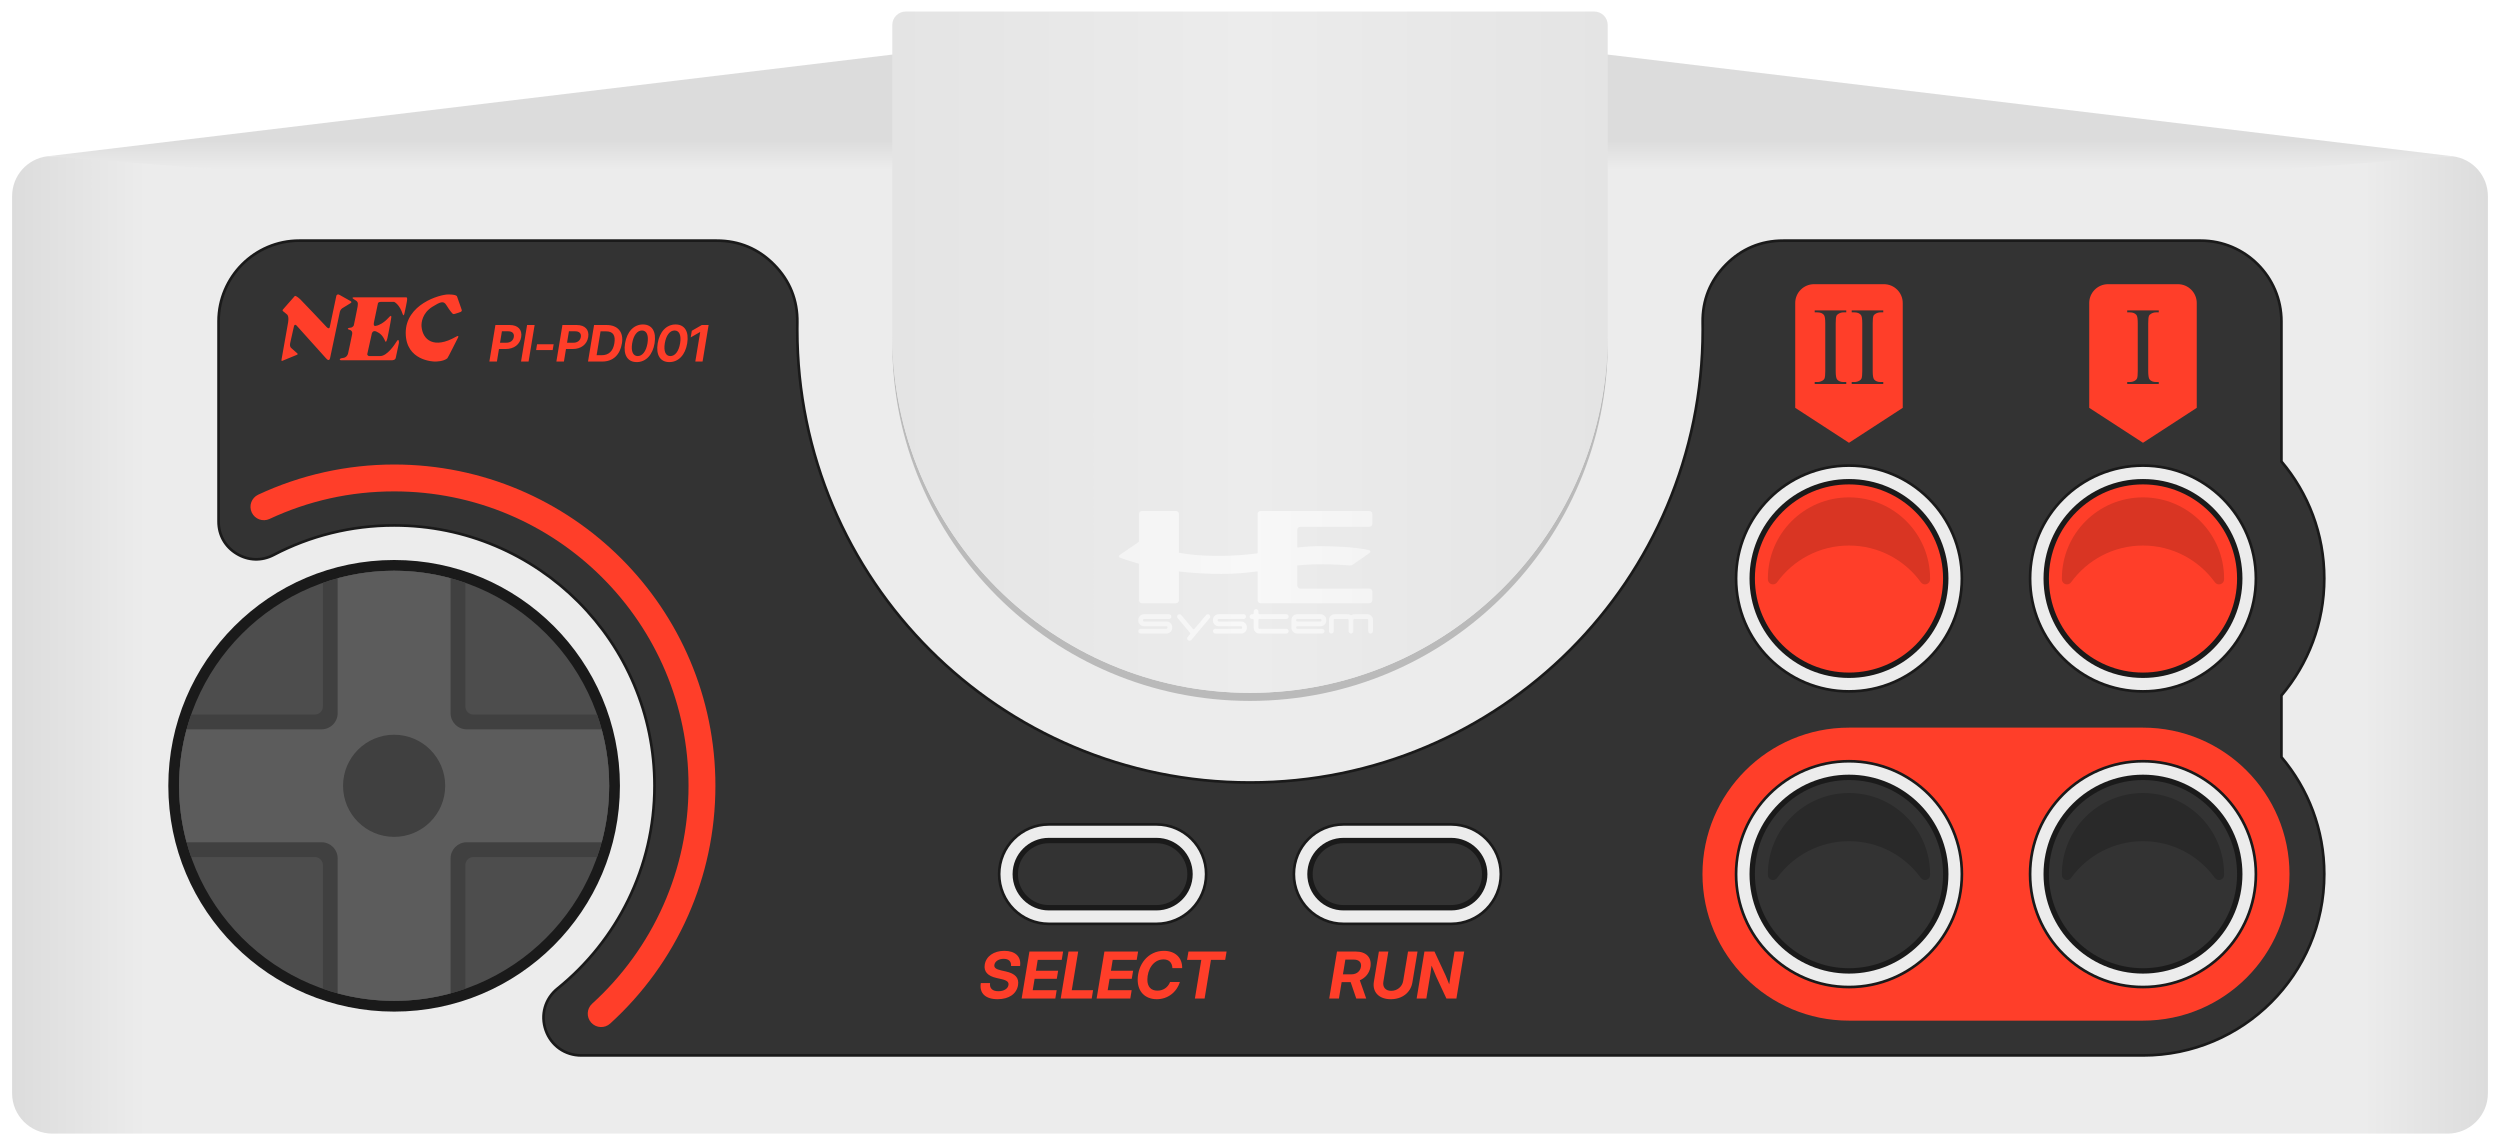
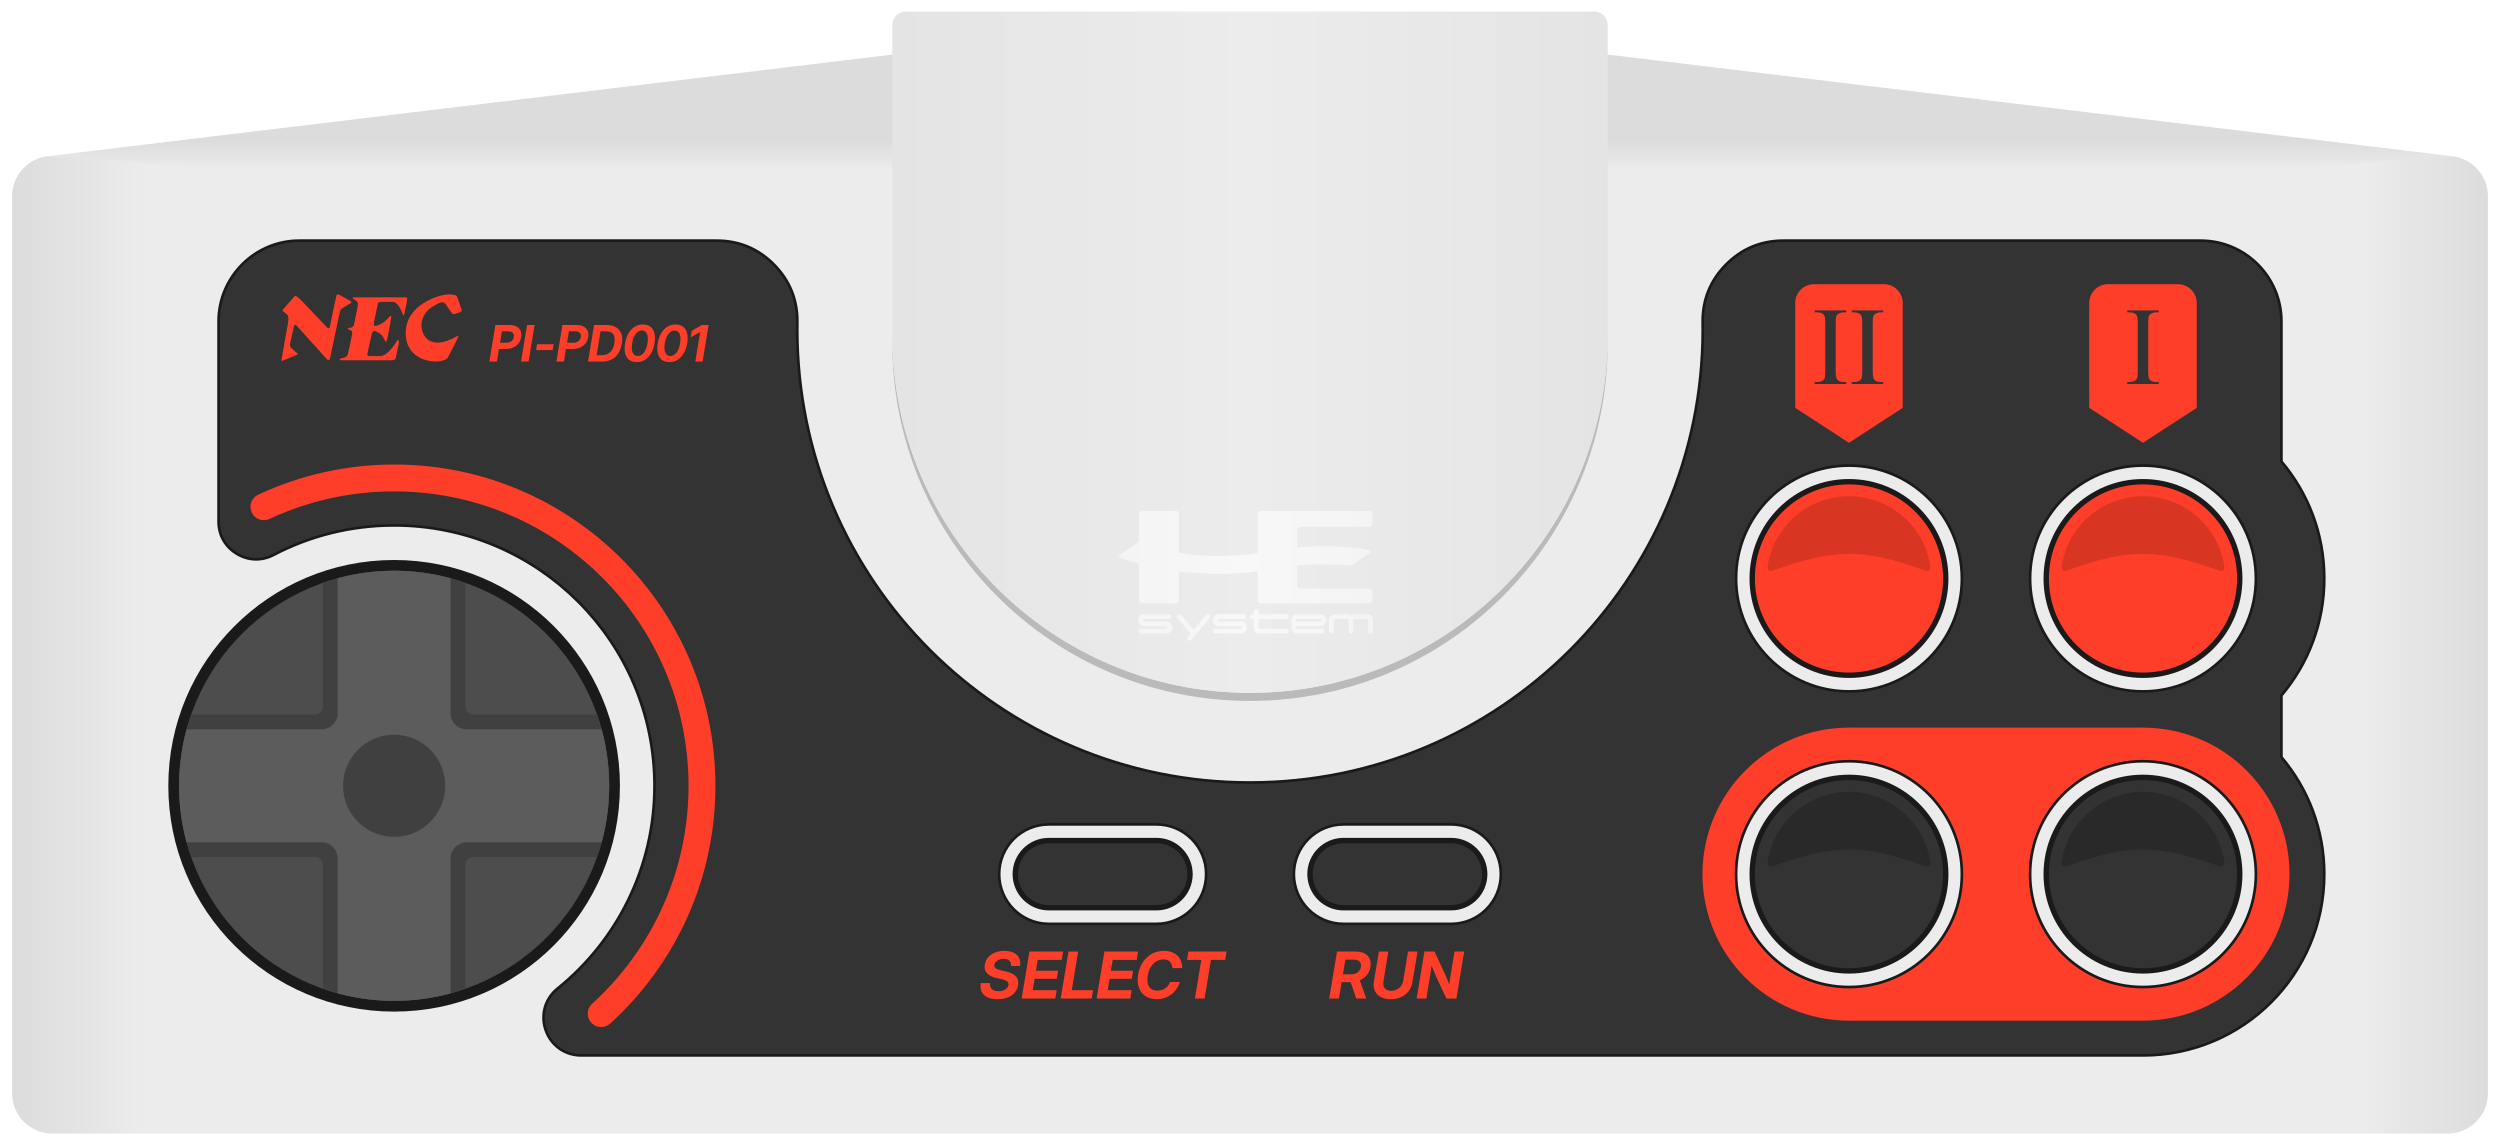
<svg xmlns="http://www.w3.org/2000/svg" xml:space="preserve" viewBox="0 0 930 426" width="930px" height="426px" version="1.1" style="shape-rendering:geometricPrecision; fill-rule:evenodd; clip-rule:evenodd">
  <defs>
    <style type="text/css">
    .str0 {stroke:#1A1A1A}
    .fil8 {fill:#1A1A1A}
    .fil13 {fill:#333333}
    .fil11 {fill:#404040}
    .fil10 {fill:#4D4D4D}
    .fil12 {fill:#5C5C5C}
    .fil2 {fill:#BABABA}
    .fil9 {fill:#ECECEC}
    .fil7 {fill:#FF3E29}
    .fil5 {fill:#333333}
    .fil6 {fill:#FF3E29}
    .fil14 {fill:black;fill-opacity:0.15}
    .fil15 {fill:black;fill-opacity:0.2}
    .fil1 {fill:url(#id0)}
    .fil3 {fill:url(#id1)}
    .fil0 {fill:url(#id2)}
    .fil4 {fill:url(#id3)}
  </style>
    <linearGradient id="id0" gradientUnits="userSpaceOnUse" x1="465" y1="63.017" x2="465" y2="20.305">
      <stop offset="0" style="stop-opacity:1; stop-color:#ECECEC" />
      <stop offset="0.25" style="stop-opacity:1; stop-color:gainsboro" />
      <stop offset="1" style="stop-opacity:1; stop-color:gainsboro" />
    </linearGradient>
    <linearGradient id="id1" gradientUnits="userSpaceOnUse" x1="331.931" y1="131.015" x2="598.069" y2="131.015">
      <stop offset="0" style="stop-opacity:1; stop-color:#E4E4E4" />
      <stop offset="0.5" style="stop-opacity:1; stop-color:#ECECEC" />
      <stop offset="1" style="stop-opacity:1; stop-color:#E4E4E4" />
    </linearGradient>
    <linearGradient id="id2" gradientUnits="userSpaceOnUse" x1="4.5" y1="239.915" x2="925.5" y2="239.915">
      <stop offset="0" style="stop-opacity:1; stop-color:gainsboro" />
      <stop offset="0.054" style="stop-opacity:1; stop-color:#ECECEC" />
      <stop offset="0.95" style="stop-opacity:1; stop-color:#ECECEC" />
      <stop offset="1" style="stop-opacity:1; stop-color:gainsboro" />
    </linearGradient>
    <linearGradient id="id3" gradientUnits="userSpaceOnUse" x1="418.485" y1="232.452" x2="508.491" y2="232.452">
      <stop offset="0" style="stop-opacity:1; stop-color:#F4F4F4" />
      <stop offset="0.5" style="stop-opacity:1; stop-color:#F8F8F8" />
      <stop offset="1" style="stop-opacity:1; stop-color:#F4F4F4" />
    </linearGradient>
  </defs>
  <g>
    <g id="shell">
      <path class="fil0" d="M19.504 421.71l890.992 0c8.264,0 15.004,-6.74 15.004,-15.003l0 -333.69c0,-7.634 -5.632,-13.985 -13.211,-14.897l-894.578 0c-7.579,0.912 -13.211,7.263 -13.211,14.897l0 333.69c0,8.263 6.74,15.003 15.004,15.003z" />
      <polygon class="fil1" points="912.289,58.12 598.069,20.305 331.931,20.305 17.711,58.12 81.312,63.017 848.688,63.017 " />
      <path class="fil2" d="M465 260.743c73.492,0 133.069,-59.578 133.069,-133.07l0 -3.001c0,73.492 -59.577,133.07 -133.069,133.07 -73.492,0 -133.069,-59.578 -133.069,-133.07l0 3.001c0,73.492 59.577,133.07 133.069,133.07z" />
      <path class="fil3" d="M465 257.742c73.492,0 133.069,-59.578 133.069,-133.07l0 -115.378c0,-2.756 -2.248,-5.004 -5.004,-5.004 -86.912,0 -169.218,0 -256.13,0 -2.756,0 -5.004,2.248 -5.004,5.004l0 115.378c0,73.492 59.577,133.07 133.069,133.07z" />
      <path class="fil4" d="M509.393 224.403c-13.48,0 -26.961,0 -40.441,0 -0.617,0 -1.121,-0.503 -1.121,-1.12l0 -10.747c-3.96,0.545 -8.254,0.958 -13.403,0.958 -5.347,0 -10.642,-0.284 -15.861,-0.918l0 10.707c0,0.617 -0.503,1.12 -1.12,1.12l-12.645 0c-0.616,0 -1.12,-0.503 -1.12,-1.12l0 -13.589c-2.381,-0.649 -4.74,-1.39 -7.074,-2.231 -0.203,-0.073 -0.339,-0.243 -0.365,-0.456 -0.028,-0.215 0.061,-0.412 0.239,-0.535l7.2 -4.919 0 -10.346c0,-0.616 0.504,-1.121 1.12,-1.121l12.645 0c0.617,0 1.12,0.505 1.12,1.121l0 14.405c3.606,0.702 8.171,1.181 14.585,1.181 5.836,0 10.522,-0.408 14.679,-0.95l0 -14.636c0,-0.616 0.504,-1.121 1.121,-1.121 13.48,0 26.961,0 40.441,0 0.617,0 1.121,0.505 1.121,1.121l0 3.633c0,0.616 -0.504,1.12 -1.121,1.12l-25.678 0c-0.618,0 -1.121,0.504 -1.121,1.121l0 6.585c2.647,-0.299 5.422,-0.495 8.534,-0.495 4.596,0 12.698,0.249 18.201,1.487 0.221,0.05 0.382,0.216 0.426,0.439 0.045,0.223 -0.042,0.437 -0.228,0.568l-6.268 4.38c-0.327,0.228 -0.677,0.325 -1.076,0.299 -2.559,-0.173 -5.385,-0.404 -10.577,-0.44 -3.289,-0.023 -6.234,0.162 -9.012,0.459l0 7.477c0,0.618 0.503,1.121 1.121,1.121l25.678 0c0.617,0 1.121,0.503 1.121,1.12l0 3.202c0,0.617 -0.504,1.12 -1.121,1.12zm-74.526 4.089c0.484,0 0.877,0.393 0.877,0.878 0,0.484 -0.393,0.877 -0.877,0.877l-9.233 0c-0.232,0 -0.421,0.189 -0.421,0.421l0 0.117c0,0.231 0.189,0.42 0.421,0.42l8.329 0c1.157,0 2.1,0.944 2.1,2.1 0,0.089 0,0.178 0,0.267 0,1.157 -0.943,2.101 -2.1,2.101l-9.628 0c-0.484,0 -0.877,-0.394 -0.877,-0.878 0,-0.485 0.393,-0.877 0.877,-0.877l9.552 0c0.232,0 0.421,-0.189 0.421,-0.421l0 -0.116c0,-0.232 -0.189,-0.421 -0.421,-0.421l-8.329 0c-1.157,0 -2.1,-0.943 -2.1,-2.101l0 -0.266c0,-1.157 0.943,-2.101 2.1,-2.101l9.309 0zm74.993 7.181c0.485,0 0.878,-0.393 0.878,-0.878l0 -4.202c0,-1.157 -0.944,-2.101 -2.1,-2.101 -1.619,0 -3.236,0 -4.855,0 -0.455,0 -0.877,0.147 -1.222,0.395 -0.345,-0.248 -0.767,-0.395 -1.223,-0.395 -1.618,0 -3.237,0 -4.855,0 -1.157,0 -2.1,0.944 -2.1,2.101l0 4.202c0,0.485 0.393,0.878 0.877,0.878 0.485,0 0.878,-0.393 0.878,-0.878l0 -4.127c0,-0.232 0.189,-0.421 0.421,-0.421l4.703 0c0.232,0 0.421,0.189 0.421,0.421l0 4.127c0,0.485 0.393,0.878 0.878,0.878 0.484,0 0.877,-0.393 0.877,-0.878l0 -4.127c0,-0.232 0.189,-0.421 0.42,-0.421l4.704 0c0.233,0 0.421,0.189 0.421,0.421l0 4.127c0,0.485 0.393,0.878 0.877,0.878zm-47.229 -7.181c0.484,0 0.877,0.393 0.877,0.878 0,0.484 -0.393,0.877 -0.877,0.877l-9.234 0c-0.232,0 -0.421,0.189 -0.421,0.421l0 0.117c0,0.231 0.189,0.42 0.421,0.42l8.33 0c1.156,0 2.1,0.944 2.1,2.1 0,0.089 0,0.178 0,0.267 0,1.157 -0.944,2.101 -2.1,2.101l-9.628 0c-0.485,0 -0.878,-0.394 -0.878,-0.878 0,-0.485 0.393,-0.877 0.878,-0.877l9.552 0c0.232,0 0.42,-0.189 0.42,-0.421l0 -0.116c0,-0.232 -0.188,-0.421 -0.42,-0.421l-8.329 0c-1.157,0 -2.101,-0.943 -2.101,-2.101l0 -0.266c0,-1.157 0.944,-2.101 2.101,-2.101l9.309 0zm-13.981 0.314c0.311,-0.371 0.865,-0.42 1.236,-0.108 0.371,0.311 0.42,0.865 0.108,1.236l-6.82 8.128c-0.313,0.371 -0.866,0.419 -1.237,0.108 -0.371,-0.311 -0.42,-0.864 -0.108,-1.235l0.842 -1.004c0.133,-0.158 0.133,-0.383 0,-0.541l-4.579 -5.456c-0.311,-0.371 -0.262,-0.925 0.109,-1.236 0.371,-0.312 0.924,-0.263 1.236,0.108l4.284 5.106c0.083,0.098 0.194,0.15 0.323,0.15 0.128,0 0.239,-0.052 0.321,-0.15l4.285 -5.106zm43.18 5.112c0.485,0 0.877,0.392 0.877,0.877 0,0.485 -0.392,0.878 -0.877,0.878l-9.308 0c-1.157,0 -2.101,-0.944 -2.101,-2.101 0,-0.993 0,-1.986 0,-2.979 0,-1.157 0.944,-2.101 2.101,-2.101l8.761 0c1.157,0 2.101,0.944 2.101,2.101 0,0.089 0,0.177 0,0.266 0,1.158 -0.944,2.101 -2.101,2.101l-8.686 0c-0.232,0 -0.421,0.189 -0.421,0.421l0 0.116c0,0.232 0.189,0.421 0.421,0.421l9.233 0zm-9.233 -3.671l8.611 0c0.232,0 0.421,0.189 0.421,0.421l0 0.117c0,0.231 -0.189,0.42 -0.421,0.42l-8.611 0c-0.232,0 -0.421,-0.189 -0.421,-0.42l0 -0.117c0,-0.232 0.189,-0.421 0.421,-0.421zm-4.09 3.671c0.484,0 0.877,0.392 0.877,0.877 0,0.484 -0.393,0.878 -0.877,0.878l-10.027 0c-1.157,0 -2.1,-0.944 -2.1,-2.101l0 -2.904c0,-0.232 -0.189,-0.421 -0.42,-0.421l-0.218 0c-0.485,0 -0.878,-0.393 -0.878,-0.877 0,-0.485 0.393,-0.878 0.878,-0.878l0.217 0c0.232,0 0.421,-0.188 0.421,-0.42l0 -0.617c0,-0.485 0.393,-0.878 0.877,-0.878 0.485,0 0.878,0.393 0.878,0.878l0 0.617c0,0.232 0.189,0.42 0.421,0.42l9.951 0c0.484,0 0.877,0.393 0.877,0.878 0,0.484 -0.393,0.877 -0.877,0.877l-9.951 0c-0.232,0 -0.421,0.189 -0.421,0.421l0 2.829c0,0.232 0.189,0.421 0.421,0.421l9.951 0z" />
    </g>
    <g id="onlay">
      <path class="fil5 str0" d="M207.426 367.716c21.987,-17.756 36.051,-44.935 36.051,-75.398 0,-53.496 -43.367,-96.863 -96.863,-96.863 -16.168,0 -31.411,3.962 -44.81,10.967 -4.466,2.335 -9.432,2.179 -13.742,-0.431 -4.311,-2.611 -6.75,-6.939 -6.75,-11.978l0 -74.491c0,-16.525 13.479,-30.003 30.004,-30.003l155.285 0c8.345,0 15.527,3.007 21.382,8.954 5.854,5.947 8.749,13.176 8.618,21.52 -0.013,0.891 -0.021,1.784 -0.021,2.679 0,93.016 75.404,168.42 168.42,168.42 93.016,0 168.42,-75.404 168.42,-168.42 0,-0.895 -0.008,-1.788 -0.021,-2.679 -0.131,-8.344 2.764,-15.573 8.618,-21.52 5.855,-5.947 13.037,-8.954 21.382,-8.954l155.285 0c16.525,0 30.004,13.478 30.004,30.003l0 52.14c9.941,11.748 15.939,26.94 15.939,43.535 0,16.594 -5.998,31.786 -15.939,43.534l0 22.912c9.941,11.748 15.939,26.94 15.939,43.535 0,37.244 -30.192,67.436 -67.436,67.436l-580.967 0c-6.045,0 -11.189,-3.638 -13.203,-9.337 -2.015,-5.7 -0.298,-11.763 4.405,-15.561z" />
      <g>
        <path class="fil6" d="M109.647 110.135c0.274,-0.219 1.099,0.327 2.04,1.2 0.806,0.748 9.36,9.84 9.36,9.84 0,0 0.776,0.935 1.143,0.935 0.367,0 0.424,-0.179 0.537,-0.695l2.4 -11.4c0,0 0.156,-0.489 0.641,-0.489 0.179,0 0.403,0.067 0.679,0.249l3.84 2.16c0,0 0.433,0.195 0.433,0.462 0,0.115 -0.081,0.245 -0.313,0.378l-3.12 1.92c0,0 -0.602,0.406 -0.84,1.2l-3.6 17.04c0,0 -0.099,0.996 -0.644,0.996 -0.223,0 -0.52,-0.166 -0.916,-0.636l-10.68 -11.88c-0.216,-0.24 -0.471,-0.592 -0.767,-0.592 -0.295,0 -0.412,0.203 -0.553,0.831l-1.32 5.881c0,0 -0.094,0.322 -0.094,0.725 0,0.397 0.094,0.871 0.454,1.195 0.204,0.183 2.04,1.799 2.04,1.799 0,0 0.361,0.264 0.361,0.427 0,0.163 -0.063,0.198 -0.241,0.293l-5.52 2.281c0,0 -0.263,0.095 -0.263,-0.268 0,-0.058 0.007,-0.128 0.023,-0.212l2.4 -13.561c0,0 0.483,-2.246 -0.24,-3.12 -0.184,-0.223 -1.44,-1.2 -1.44,-1.2 0,0 -0.329,-0.169 -0.329,-0.448 0,-0.113 0.055,-0.246 0.209,-0.392l4.32 -4.919zm0 0l0 0 0 0zm22.2 1.32c1.086,0.629 1.473,0.918 1.2,2.52 -0.264,1.547 -1.44,7.081 -1.44,7.081 0,0 -0.322,0.752 -1.2,0.839 -1.573,0.158 -1.037,0.682 -0.24,0.841 0.314,0.062 1.022,0.469 0.84,1.559 -0.203,1.214 -1.56,7.321 -1.56,7.321 0,0 -0.35,1.421 -1.92,1.559 -0.859,0.076 -1.133,0.342 -1.133,0.534 0,0.162 0.197,0.307 0.413,0.307l18.96 0c0,0 1.242,0.031 1.44,-0.841l1.2 -5.64c0,0 0.082,-2.118 -0.96,-0.36 -0.604,1.02 -3.447,5.28 -6,5.28l-4.2 0c0,0 -0.743,-0.199 -0.6,-0.839l1.68 -7.561c0,0 0.299,-1.333 1.68,-0.72 1.389,0.618 2.396,1.511 3.24,3.481 0.227,0.529 0.591,1.063 1.44,-3.841 0.84,-4.85 1.575,-6.688 -0.24,-4.68 -1.795,1.986 -3.624,2.648 -3.96,2.761 -1.262,0.42 -1.684,0.289 -1.32,-1.44l1.44 -6.841c0,0 0.168,-0.48 1.08,-0.48l4.92 0c0,0 2.02,0.828 3.24,4.681 0.204,0.641 0.482,0.188 0.6,-0.361 0.889,-4.134 1.348,-5.969 0.72,-6l-19.56 0c0,0 -0.469,-0.012 -0.469,0.206 0,0.12 0.169,0.315 0.709,0.634l0 0zm0 0l0 0 0 0zm38.16 -1.199c0,0 -0.126,-0.72 -3.24,-0.72 -3.223,0 -15.919,3.669 -15.84,14.4 0.076,10.249 10.232,10.559 10.8,10.559 0.671,0 3.193,-0.01 4.68,-1.2 0.212,-0.169 3.96,-7.68 3.96,-7.68 0,0 0.608,-1.118 -0.72,-0.36 -8.288,4.737 -12.452,1.146 -12.84,-3.84 -0.107,-1.368 0.269,-4.966 4.079,-7.32 3.015,-1.862 4.123,-2.286 5.16,-0.6 1.251,2.033 2.04,2.88 2.04,2.88 0.207,0.198 0.315,0.466 0.719,0.466 0.137,0 0.291,-0.044 0.482,-0.106 2.125,-0.69 2.782,-0.714 2.4,-1.68l-1.68 -4.799zm0 0l0 0 0 0z" />
      </g>
      <path class="fil7" d="M182.044 134.495l2.806 0 0.766 -4.666 2.526 0c3.052,0 5.286,-1.674 5.74,-4.434 0.448,-2.753 -1.21,-4.489 -4.265,-4.489l-5.323 0 -2.25 13.589zm3.964 -7l0.703 -4.256 2.371 0c1.484,0 2.277,0.818 2.059,2.128 -0.221,1.31 -1.276,2.128 -2.753,2.128l-2.38 0zm12.873 -6.589l-2.806 0 -2.252 13.589 2.806 0 2.252 -13.589zm7.078 7.168l-6.172 0 -0.355 2.147 6.163 0 0.364 -2.147zm1.014 6.421l2.807 0 0.765 -4.666 2.526 0c3.052,0 5.286,-1.674 5.74,-4.434 0.449,-2.753 -1.21,-4.489 -4.265,-4.489l-5.323 0 -2.25 13.589zm3.964 -7l0.703 -4.256 2.371 0c1.484,0 2.277,0.818 2.059,2.128 -0.22,1.31 -1.275,2.128 -2.753,2.128l-2.38 0zm13.089 7c4.165,0 6.645,-2.607 7.339,-6.804 0.691,-4.178 -1.587,-6.785 -5.681,-6.785l-4.692 0 -2.252 13.589 5.286 0zm-2.088 -2.352l1.468 -8.885 2.032 0c2.697,0 3.575,1.571 3.108,4.433 -0.473,2.872 -2.022,4.452 -4.766,4.452l-1.842 0zm14.921 2.558c3.413,0 5.933,-2.685 6.642,-6.991 0.709,-4.325 -0.911,-7.009 -4.321,-7.009 -3.413,0 -5.939,2.694 -6.658,7.009 -0.713,4.306 0.921,6.991 4.337,6.991zm0.373 -2.24c-1.767,0 -2.548,-1.802 -2.066,-4.751 0.492,-2.959 1.874,-4.769 3.641,-4.769 1.763,0 2.548,1.81 2.056,4.769 -0.492,2.949 -1.867,4.751 -3.631,4.751zm11.766 2.24c3.413,0 5.934,-2.685 6.643,-6.991 0.709,-4.325 -0.912,-7.009 -4.322,-7.009 -3.413,0 -5.939,2.694 -6.658,7.009 -0.712,4.306 0.921,6.991 4.337,6.991zm0.374 -2.24c-1.767,0 -2.548,-1.802 -2.066,-4.751 0.492,-2.959 1.873,-4.769 3.64,-4.769 1.764,0 2.548,1.81 2.056,4.769 -0.491,2.949 -1.866,4.751 -3.63,4.751zm14.233 -11.555l-2.536 0 -3.717 2.143 -0.411 2.465 3.528 -2.026 0.009 0 -1.823 11.007 2.698 0 2.252 -13.589z" />
      <path class="fil6" d="M100.269 193.045c-2.491,1.165 -5.456,0.089 -6.621,-2.403 -1.165,-2.491 -0.089,-5.456 2.402,-6.621 7.79,-3.642 16.039,-6.473 24.637,-8.378 8.405,-1.862 17.084,-2.845 25.927,-2.845 33.003,0 62.883,13.378 84.513,35.007 21.628,21.629 35.006,51.509 35.006,84.513 0,17.182 -3.633,33.528 -10.173,48.309 -6.792,15.349 -16.721,29.001 -28.972,40.138 -2.038,1.855 -5.195,1.707 -7.05,-0.332 -1.855,-2.039 -1.707,-5.196 0.332,-7.051 11.228,-10.207 20.327,-22.716 26.55,-36.779 5.987,-13.532 9.313,-28.515 9.313,-44.285 0,-30.244 -12.258,-57.624 -32.076,-77.443 -19.82,-19.819 -47.2,-32.077 -77.443,-32.077 -8.227,0 -16.182,0.889 -23.779,2.572 -7.872,1.744 -15.428,4.337 -22.566,7.675z" />
      <path class="fil6" d="M674.825 105.716l25.993 0c3.857,0 7.003,3.146 7.003,7.003l0 38.997 -20 13 -20 -13 0 -38.997c0,-3.857 3.146,-7.003 7.004,-7.003zm11.984 10.483l0 -0.743 -11.739 0 0 0.743 0.972 0c1.136,0 1.956,0.331 2.473,0.986 0.324,0.434 0.482,1.467 0.482,3.106l0 17.732c0,1.385 -0.09,2.301 -0.262,2.742 -0.138,0.338 -0.413,0.627 -0.833,0.868 -0.593,0.324 -1.213,0.483 -1.86,0.483l-0.972 0 0 0.743 11.739 0 0 -0.743 -0.985 0c-1.116,0 -1.929,-0.331 -2.439,-0.986 -0.337,-0.434 -0.503,-1.467 -0.503,-3.107l0 -17.732c0,-1.384 0.09,-2.301 0.262,-2.741 0.131,-0.338 0.413,-0.627 0.848,-0.868 0.578,-0.324 1.184,-0.483 1.832,-0.483l0.985 0zm13.764 0l0 -0.743 -11.739 0 0 0.743 0.972 0c1.136,0 1.956,0.331 2.473,0.986 0.323,0.434 0.482,1.467 0.482,3.106l0 17.732c0,1.385 -0.09,2.301 -0.262,2.742 -0.138,0.338 -0.413,0.627 -0.833,0.868 -0.593,0.324 -1.213,0.483 -1.86,0.483l-0.972 0 0 0.743 11.739 0 0 -0.743 -0.985 0c-1.116,0 -1.929,-0.331 -2.439,-0.986 -0.337,-0.434 -0.503,-1.467 -0.503,-3.107l0 -17.732c0,-1.384 0.09,-2.301 0.262,-2.741 0.131,-0.338 0.413,-0.627 0.847,-0.868 0.579,-0.324 1.185,-0.483 1.833,-0.483l0.985 0z" />
      <path class="fil6" d="M784.194 105.716l25.993 0c3.858,0 7.004,3.146 7.004,7.003l0 38.997 -20 13 -20 -13 0 -38.997c0,-3.857 3.146,-7.003 7.003,-7.003zm18.867 10.483l0 -0.743 -11.739 0 0 0.743 0.971 0c1.137,0 1.957,0.331 2.473,0.986 0.324,0.434 0.482,1.467 0.482,3.106l0 17.732c0,1.385 -0.089,2.301 -0.261,2.742 -0.138,0.338 -0.414,0.627 -0.834,0.868 -0.592,0.324 -1.212,0.483 -1.86,0.483l-0.971 0 0 0.743 11.739 0 0 -0.743 -0.986 0c-1.116,0 -1.928,-0.331 -2.438,-0.986 -0.338,-0.434 -0.503,-1.467 -0.503,-3.107l0 -17.732c0,-1.384 0.089,-2.301 0.262,-2.741 0.13,-0.338 0.413,-0.627 0.847,-0.868 0.579,-0.324 1.185,-0.483 1.832,-0.483l0.986 0z" />
      <path class="fil6" d="M797.191 270.678c30.1,0 54.5,24.4 54.5,54.5 0,30.1 -24.4,54.5 -54.5,54.5 -64.628,0 -44.517,0 -109.37,0 -30.099,0 -54.5,-24.401 -54.5,-54.5 0,-30.1 24.401,-54.5 54.5,-54.5 64.628,0 44.517,0 109.37,0z" />
      <path class="fil7" d="M371.106 371.704c4.204,0 7.064,-1.96 7.604,-5.212 0.444,-2.732 -1.02,-4.332 -4.616,-5.128l-1.62 -0.36c-2.06,-0.468 -2.74,-1.052 -2.564,-2.104 0.212,-1.296 1.652,-2.22 3.456,-2.22 1.876,0 2.884,0.98 2.744,2.664l3.36 0c0.484,-3.508 -1.804,-5.632 -5.868,-5.632 -3.88,0 -6.768,2.016 -7.272,5.084 -0.432,2.592 1.04,4.264 4.376,5.012l1.768 0.408c2.148,0.476 2.86,1.132 2.672,2.232 -0.22,1.376 -1.732,2.288 -3.76,2.288 -2.216,0 -3.352,-1.12 -3.084,-3.036l-3.44 0c-0.62,3.74 1.692,6.004 6.244,6.004zm8.948 -0.26l12.528 0 0.504 -3.096 -8.92 0 0.704 -4.224 8.252 0 0.504 -3 -8.252 0 0.656 -4.056 8.932 0 0.516 -3.096 -12.528 0 -2.896 17.472zm14.528 0l11.544 0 0.504 -3.096 -7.932 0 2.388 -14.376 -3.608 0 -2.896 17.472zm13.364 0l12.528 0 0.504 -3.096 -8.921 0 0.705 -4.224 8.251 0 0.505 -3 -8.253 0 0.657 -4.056 8.932 0 0.516 -3.096 -12.528 0 -2.896 17.472zm22.395 0.26c3.996,0 7.361,-2.516 8.569,-6.4l-3.644 0c-0.785,2.044 -2.569,3.216 -4.713,3.216 -2.448,0 -3.735,-1.532 -3.735,-4.072 0,-3.624 2.12,-7.552 6.031,-7.552 1.985,0 3.201,1.184 3.284,3.24l3.633 0c0.079,-3.952 -2.685,-6.424 -6.808,-6.424 -5.897,0 -9.74,5.092 -9.74,10.772 0,4.48 2.835,7.22 7.123,7.22zm11.237 -14.636l5.307 0 -2.379 14.376 3.607 0 2.365 -14.376 5.295 0 0.517 -3.096 -14.184 0 -0.528 3.096z" />
      <path class="fil7" d="M494.471 371.444l3.611 0 1.008 -6.1 3.164 0c0.068,0 0.129,0 0.188,0l2.084 6.1 3.704 0 -2.38 -6.78c2.109,-0.904 3.564,-2.64 3.948,-4.956 0.576,-3.52 -1.556,-5.736 -5.484,-5.736l-6.948 0 -2.895 17.472zm5.099 -8.996l0.901 -5.476 3.155 0c1.908,0 2.916,1.02 2.648,2.692 -0.283,1.668 -1.64,2.784 -3.54,2.784l-3.164 0zm17.8 9.26c4.264,0 7.404,-2.476 8.04,-6.244l1.908 -11.492 -3.528 0 -1.815 10.964c-0.341,2.06 -2.133,3.652 -4.453,3.652 -2.12,0 -3.244,-1.368 -2.908,-3.42l1.852 -11.196 -3.52 0 -1.867 11.256c-0.621,3.784 1.855,6.48 6.291,6.48zm9.624 -0.264l3.608 0 1.336 -8.104c0.129,-0.76 0.377,-2.284 0.609,-4.148 0.715,1.804 1.372,3.352 1.743,4.16l3.772 8.092 3.724 0 2.897 -17.472 -3.597 0 -1.44 8.644c-0.119,0.748 -0.339,2.204 -0.528,3.564 -0.492,-1.256 -1.031,-2.604 -1.336,-3.272l-4.156 -8.936 -3.736 0 -2.896 17.472z" />
    </g>
    <g>
      <circle class="fil8" cx="146.614" cy="292.318" r="84" />
      <path class="fil9 str0" d="M797.191 283.178c23.196,0 42,18.804 42,42 0,23.196 -18.804,42 -42,42 -23.196,0 -42,-18.804 -42,-42 0,-23.196 18.804,-42 42,-42zm-109.37 0c23.196,0 42,18.804 42,42 0,23.196 -18.804,42 -42,42 -23.196,0 -42,-18.804 -42,-42 0,-23.196 18.804,-42 42,-42z" />
      <path class="fil8" d="M797.191 288.178c20.435,0 37,16.565 37,37 0,20.435 -16.565,37 -37,37 -20.435,0 -37,-16.565 -37,-37 0,-20.435 16.565,-37 37,-37zm-109.37 0c20.435,0 37,16.565 37,37 0,20.435 -16.565,37 -37,37 -20.435,0 -37,-16.565 -37,-37 0,-20.435 16.565,-37 37,-37z" />
      <path class="fil9 str0" d="M687.821 173.197c23.196,0 42,18.803 42,42 0,23.196 -18.804,42 -42,42 -23.196,0 -42,-18.804 -42,-42 0,-23.197 18.804,-42 42,-42zm109.37 0c23.196,0 42,18.803 42,42 0,23.196 -18.804,42 -42,42 -23.196,0 -42,-18.804 -42,-42 0,-23.197 18.804,-42 42,-42z" />
      <path class="fil8" d="M797.191 178.196c20.435,0 37,16.566 37,37.001 0,20.434 -16.565,37 -37,37 -20.435,0 -37,-16.566 -37,-37 0,-20.435 16.565,-37.001 37,-37.001zm-109.37 0c20.435,0 37,16.566 37,37.001 0,20.434 -16.565,37 -37,37 -20.435,0 -37,-16.566 -37,-37 0,-20.435 16.565,-37.001 37,-37.001z" />
      <path class="fil9 str0" d="M430.184 343.678c10.218,0 18.501,-8.283 18.501,-18.5 0,-10.217 -8.283,-18.5 -18.501,-18.5 -21.381,0 -18.755,0 -40.001,0 -10.217,0 -18.5,8.282 -18.5,18.5 0,10.217 8.283,18.5 18.5,18.5 21.616,0 16.69,0 40.001,0zm69.632 0c23.311,0 18.385,0 40.001,0 10.217,0 18.5,-8.283 18.5,-18.5 0,-10.218 -8.283,-18.5 -18.5,-18.5 -21.246,0 -18.62,0 -40.001,0 -10.218,0 -18.501,8.283 -18.501,18.5 0,10.217 8.283,18.5 18.501,18.5z" />
      <path class="fil8" d="M499.816 311.678c-7.456,0 -13.501,6.044 -13.501,13.5 0,7.456 6.045,13.5 13.501,13.5 16.308,0 23.27,0 40.001,0 7.455,0 13.5,-6.044 13.5,-13.5 0,-7.456 -6.045,-13.5 -13.5,-13.5 -20.312,0 -24.795,0 -40.001,0zm-109.633 0c-7.455,0 -13.5,6.044 -13.5,13.5 0,7.456 6.045,13.5 13.5,13.5 16.309,0 23.271,0 40.001,0 7.456,0 13.501,-6.044 13.501,-13.5 0,-7.456 -6.045,-13.5 -13.501,-13.5 -20.311,0 -24.794,0 -40.001,0z" />
    </g>
    <g id="dpad">
      <circle class="fil10" cx="146.614" cy="292.318" r="80" />
      <path class="fil11" d="M146.614 212.318c9.289,0 18.205,1.589 26.499,4.5l0 45.996c0,1.654 1.35,3.004 3.004,3.004l45.996 0c2.912,8.293 4.5,17.211 4.5,26.5 0,9.289 -1.588,18.205 -4.499,26.5l-45.997 0c-1.654,0 -3.004,1.349 -3.004,3.003l0 45.997c-8.293,2.911 -17.21,4.5 -26.499,4.5 -9.289,0 -18.206,-1.589 -26.501,-4.5l0 -45.997c0,-1.654 -1.349,-3.003 -3.003,-3.003l-45.997 0c-2.911,-8.294 -4.5,-17.211 -4.5,-26.5 0,-9.289 1.589,-18.206 4.5,-26.5l45.997 0c1.654,0 3.003,-1.35 3.003,-3.004l0 -45.996c8.294,-2.912 17.212,-4.5 26.501,-4.5z" />
      <path class="fil12" d="M146.614 212.318c7.267,0 14.307,0.975 20.999,2.791l0 50.205c0,3.307 2.697,6.004 6.004,6.004l50.205 0c1.816,6.692 2.791,13.732 2.791,21 0,7.268 -0.975,14.307 -2.791,21l-50.205 0c-3.307,0 -6.004,2.696 -6.004,6.003l0 50.206c-6.692,1.816 -13.732,2.791 -20.999,2.791 -7.268,0 -14.308,-0.975 -21.001,-2.791l0 -50.206c0,-3.307 -2.696,-6.003 -6.003,-6.003l-50.205 0c-1.817,-6.693 -2.792,-13.732 -2.792,-21 0,-7.268 0.975,-14.308 2.792,-21l50.205 0c3.307,0 6.003,-2.697 6.003,-6.004l0 -50.205c6.693,-1.816 13.733,-2.791 21.001,-2.791z" />
      <circle class="fil11" cx="146.614" cy="292.318" r="19" />
    </g>
    <circle class="fil7" cx="797.191" cy="215.197" r="35" />
    <circle class="fil7" cx="687.821" cy="215.197" r="35" />
    <circle class="fil13" cx="797.191" cy="325.178" r="35" />
    <circle class="fil13" cx="687.821" cy="325.178" r="35" />
-     <path class="fil14" d="M687.821 185.025c16.663,0 30.172,13.508 30.172,30.172 0,0.11 -0.001,0.221 -0.002,0.331 -0.009,0.829 -0.526,1.528 -1.317,1.78 -0.79,0.252 -1.616,-0.021 -2.102,-0.693 -5.995,-8.285 -15.743,-13.676 -26.751,-13.676 -11.008,0 -20.756,5.391 -26.75,13.676 -0.486,0.672 -1.313,0.944 -2.103,0.692 -0.791,-0.251 -1.308,-0.95 -1.316,-1.779 -0.001,-0.11 -0.002,-0.221 -0.002,-0.331 0,-16.664 13.508,-30.172 30.171,-30.172z" />
-     <path class="fil14" d="M797.191 185.025c16.663,0 30.171,13.508 30.171,30.172 0,0.11 0,0.221 -0.002,0.331 -0.008,0.829 -0.525,1.528 -1.316,1.78 -0.79,0.252 -1.616,-0.021 -2.102,-0.693 -5.995,-8.285 -15.743,-13.676 -26.751,-13.676 -11.009,0 -20.756,5.391 -26.751,13.676 -0.486,0.672 -1.312,0.944 -2.102,0.692 -0.791,-0.251 -1.308,-0.95 -1.317,-1.779 -0.001,-0.11 -0.001,-0.221 -0.001,-0.331 0,-16.664 13.508,-30.172 30.171,-30.172z" />
-     <path class="fil15" d="M687.821 295.007c16.663,0 30.172,13.508 30.172,30.171 0,0.111 -0.001,0.221 -0.002,0.331 -0.009,0.83 -0.526,1.529 -1.317,1.78 -0.79,0.252 -1.616,-0.021 -2.102,-0.693 -5.995,-8.285 -15.743,-13.676 -26.751,-13.676 -11.008,0 -20.756,5.391 -26.75,13.676 -0.486,0.672 -1.313,0.944 -2.103,0.693 -0.791,-0.252 -1.308,-0.951 -1.316,-1.78 -0.001,-0.11 -0.002,-0.221 -0.002,-0.331 0,-16.663 13.508,-30.171 30.171,-30.171z" />
-     <path class="fil15" d="M797.191 295.007c16.663,0 30.171,13.508 30.171,30.171 0,0.111 0,0.221 -0.002,0.331 -0.008,0.83 -0.525,1.529 -1.316,1.78 -0.79,0.252 -1.616,-0.021 -2.102,-0.693 -5.995,-8.285 -15.743,-13.676 -26.751,-13.676 -11.009,0 -20.756,5.391 -26.751,13.676 -0.486,0.672 -1.312,0.944 -2.102,0.693 -0.791,-0.252 -1.308,-0.951 -1.317,-1.78 -0.001,-0.11 -0.001,-0.221 -0.001,-0.331 0,-16.663 13.508,-30.171 30.171,-30.171z" />
+     <path class="fil14" d="M687.821 184.594c15.429,0 28.192,11.417 30.297,26.264 0.09,0.635 -0.23,1.23 -0.81,1.505 -0.58,0.274 -1.066,-0.139 -1.679,-0.329 -5.786,-1.795 -16.077,-5.997 -27.808,-5.997 -11.731,0 -22.023,4.203 -27.809,5.999 -0.613,0.19 -1.098,0.603 -1.679,0.329 -0.579,-0.274 -0.9,-0.87 -0.81,-1.505 2.106,-14.847 14.869,-26.266 30.298,-26.266z" />
+     <path class="fil14" d="M797.191 184.594c15.429,0 28.191,11.417 30.297,26.264 0.09,0.635 -0.23,1.23 -0.81,1.505 -0.581,0.274 -1.066,-0.139 -1.679,-0.329 -5.786,-1.795 -16.077,-5.997 -27.808,-5.997 -11.732,0 -22.023,4.203 -27.809,5.999 -0.613,0.19 -1.098,0.603 -1.679,0.329 -0.58,-0.274 -0.9,-0.87 -0.81,-1.505 2.106,-14.847 14.869,-26.266 30.298,-26.266z" />
+     <path class="fil15" d="M687.821 294.575c15.429,0 28.192,11.418 30.297,26.264 0.09,0.636 -0.23,1.231 -0.81,1.505 -0.58,0.275 -1.066,-0.139 -1.679,-0.329 -5.786,-1.795 -16.077,-5.996 -27.808,-5.996 -11.731,0 -22.023,4.203 -27.809,5.998 -0.613,0.19 -1.098,0.604 -1.679,0.33 -0.579,-0.275 -0.9,-0.87 -0.81,-1.506 2.106,-14.847 14.869,-26.266 30.298,-26.266z" />
+     <path class="fil15" d="M797.191 294.575c15.429,0 28.191,11.418 30.297,26.264 0.09,0.636 -0.23,1.231 -0.81,1.505 -0.581,0.275 -1.066,-0.139 -1.679,-0.329 -5.786,-1.795 -16.077,-5.996 -27.808,-5.996 -11.732,0 -22.023,4.203 -27.809,5.998 -0.613,0.19 -1.098,0.604 -1.679,0.33 -0.58,-0.275 -0.9,-0.87 -0.81,-1.506 2.106,-14.847 14.869,-26.266 30.298,-26.266z" />
    <path class="fil13" d="M390.183 313.678c-6.351,0 -11.5,5.148 -11.5,11.499 0,6.352 5.149,11.5 11.5,11.5 16.333,0 23.054,0 40.002,0 6.351,0 11.499,-5.148 11.499,-11.5 0,-6.351 -5.148,-11.499 -11.499,-11.499 -16.75,0 -24.387,0 -40.002,0z" />
    <path class="fil13" d="M499.815 313.678c-6.351,0 -11.499,5.149 -11.499,11.5 0,6.351 5.148,11.499 11.499,11.499 16.333,0 23.055,0 40.002,0 6.351,0 11.5,-5.148 11.5,-11.499 0,-6.351 -5.149,-11.5 -11.5,-11.5 -16.75,0 -24.387,0 -40.002,0z" />
  </g>
</svg>
